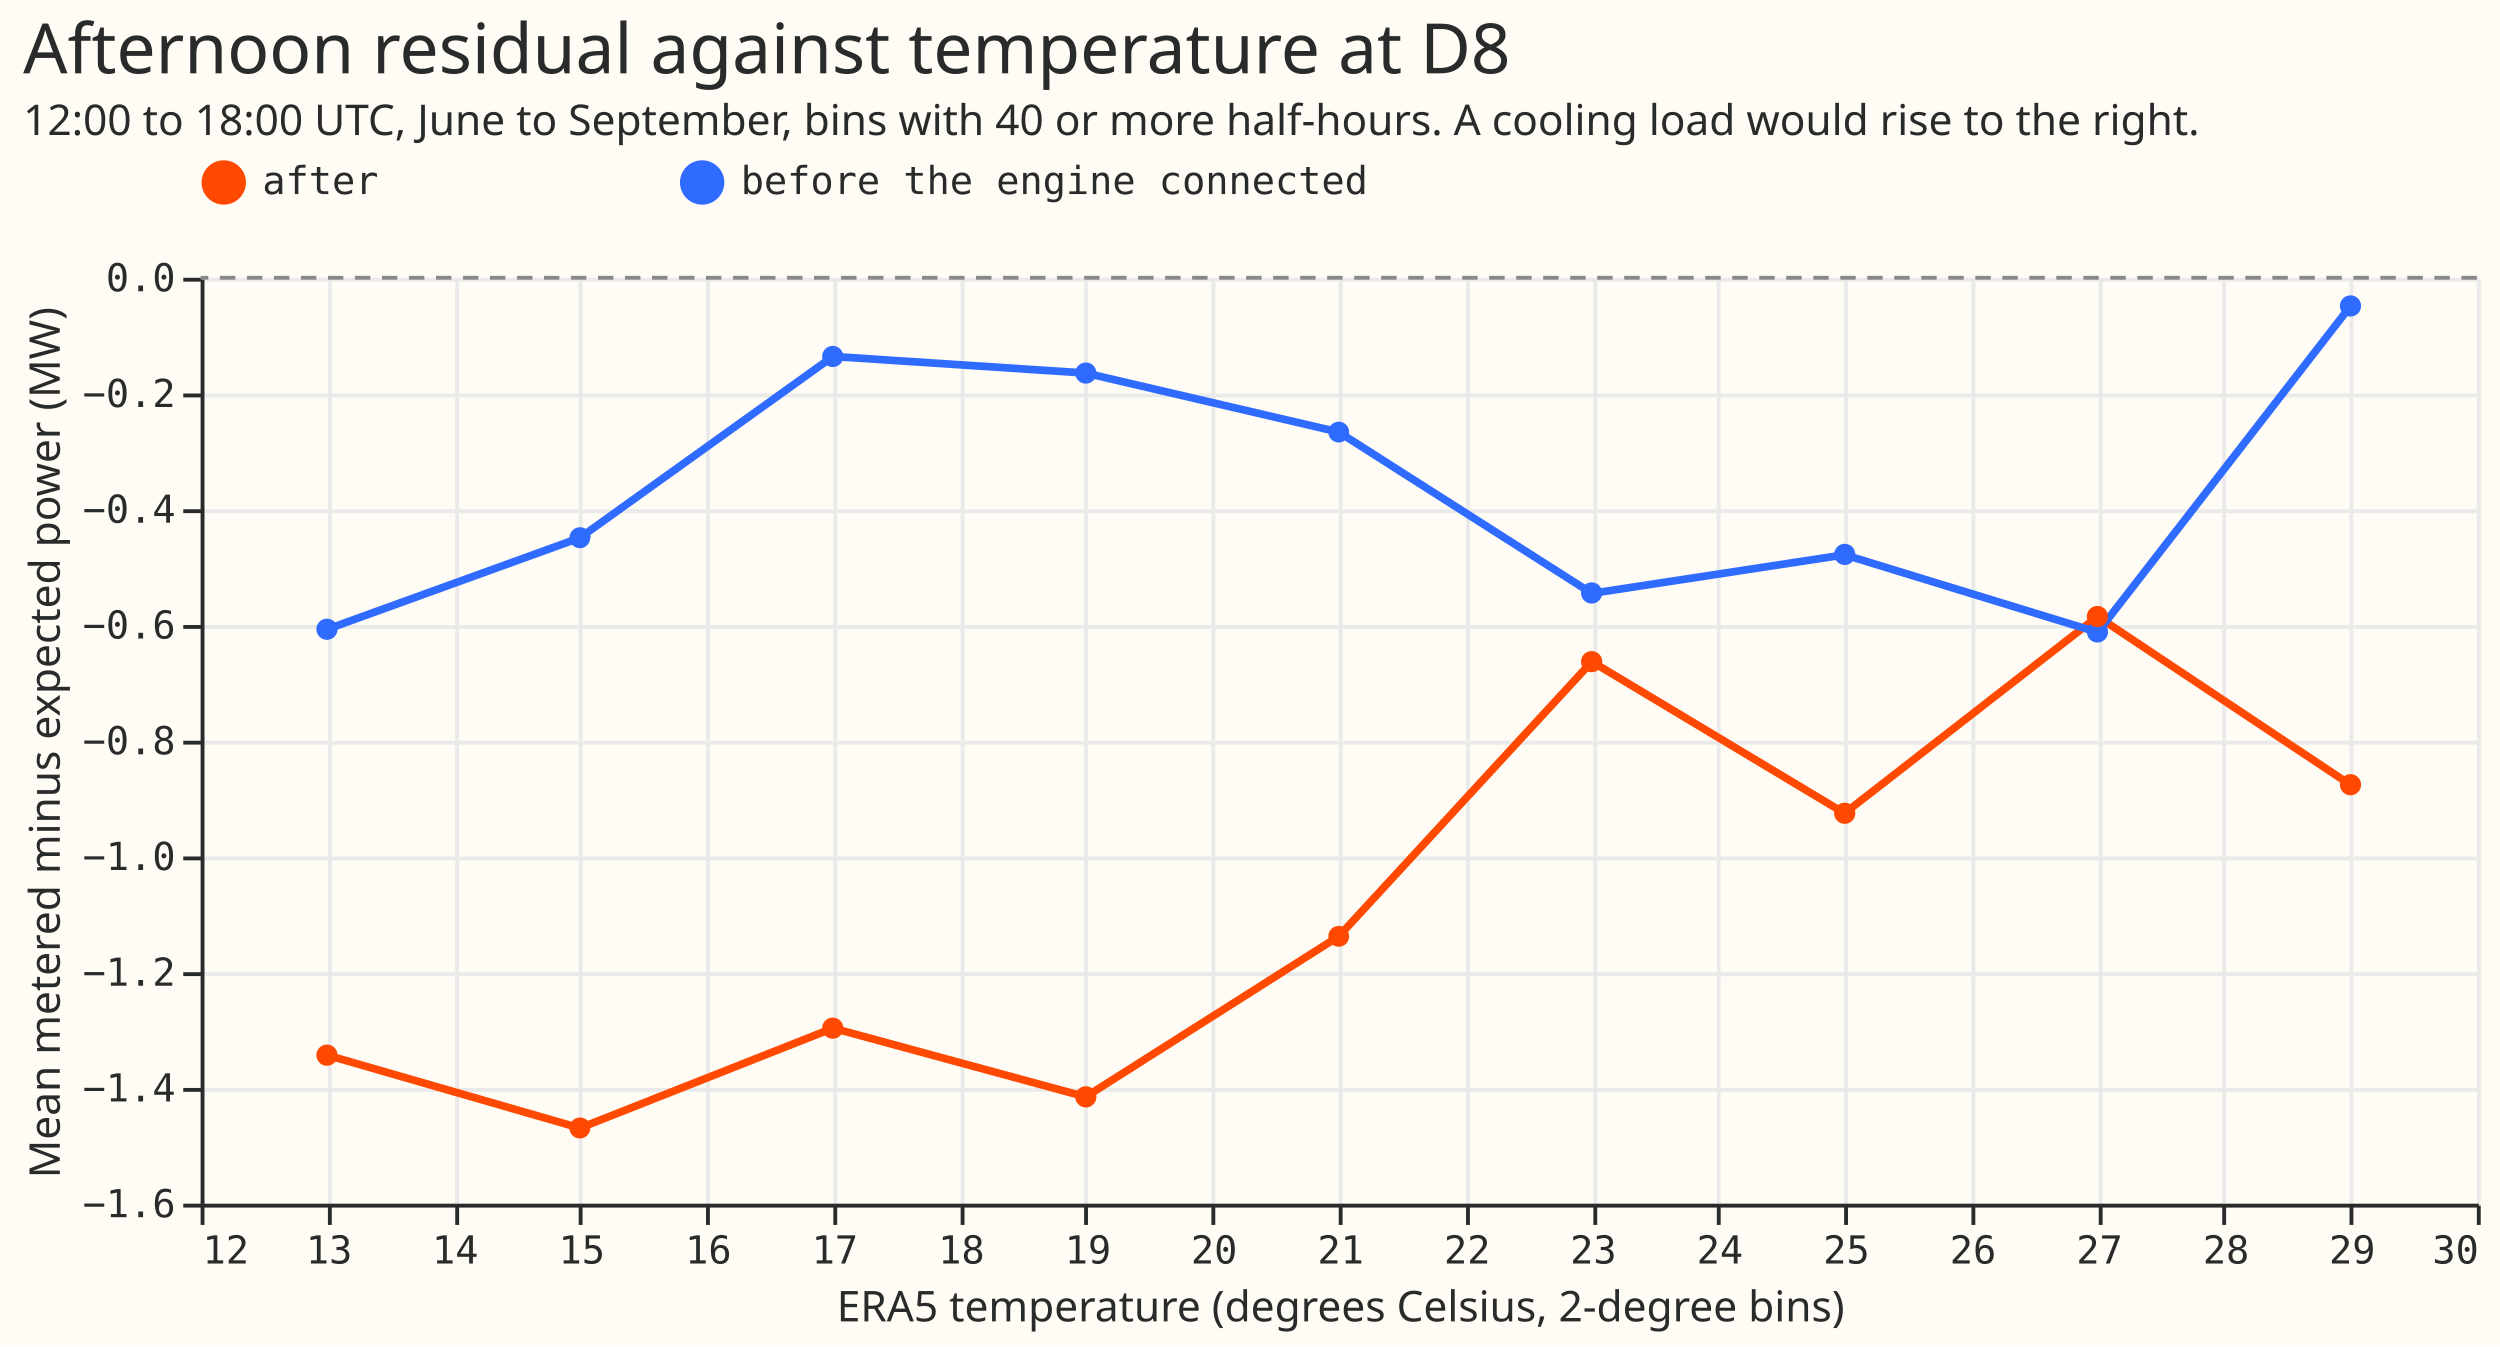
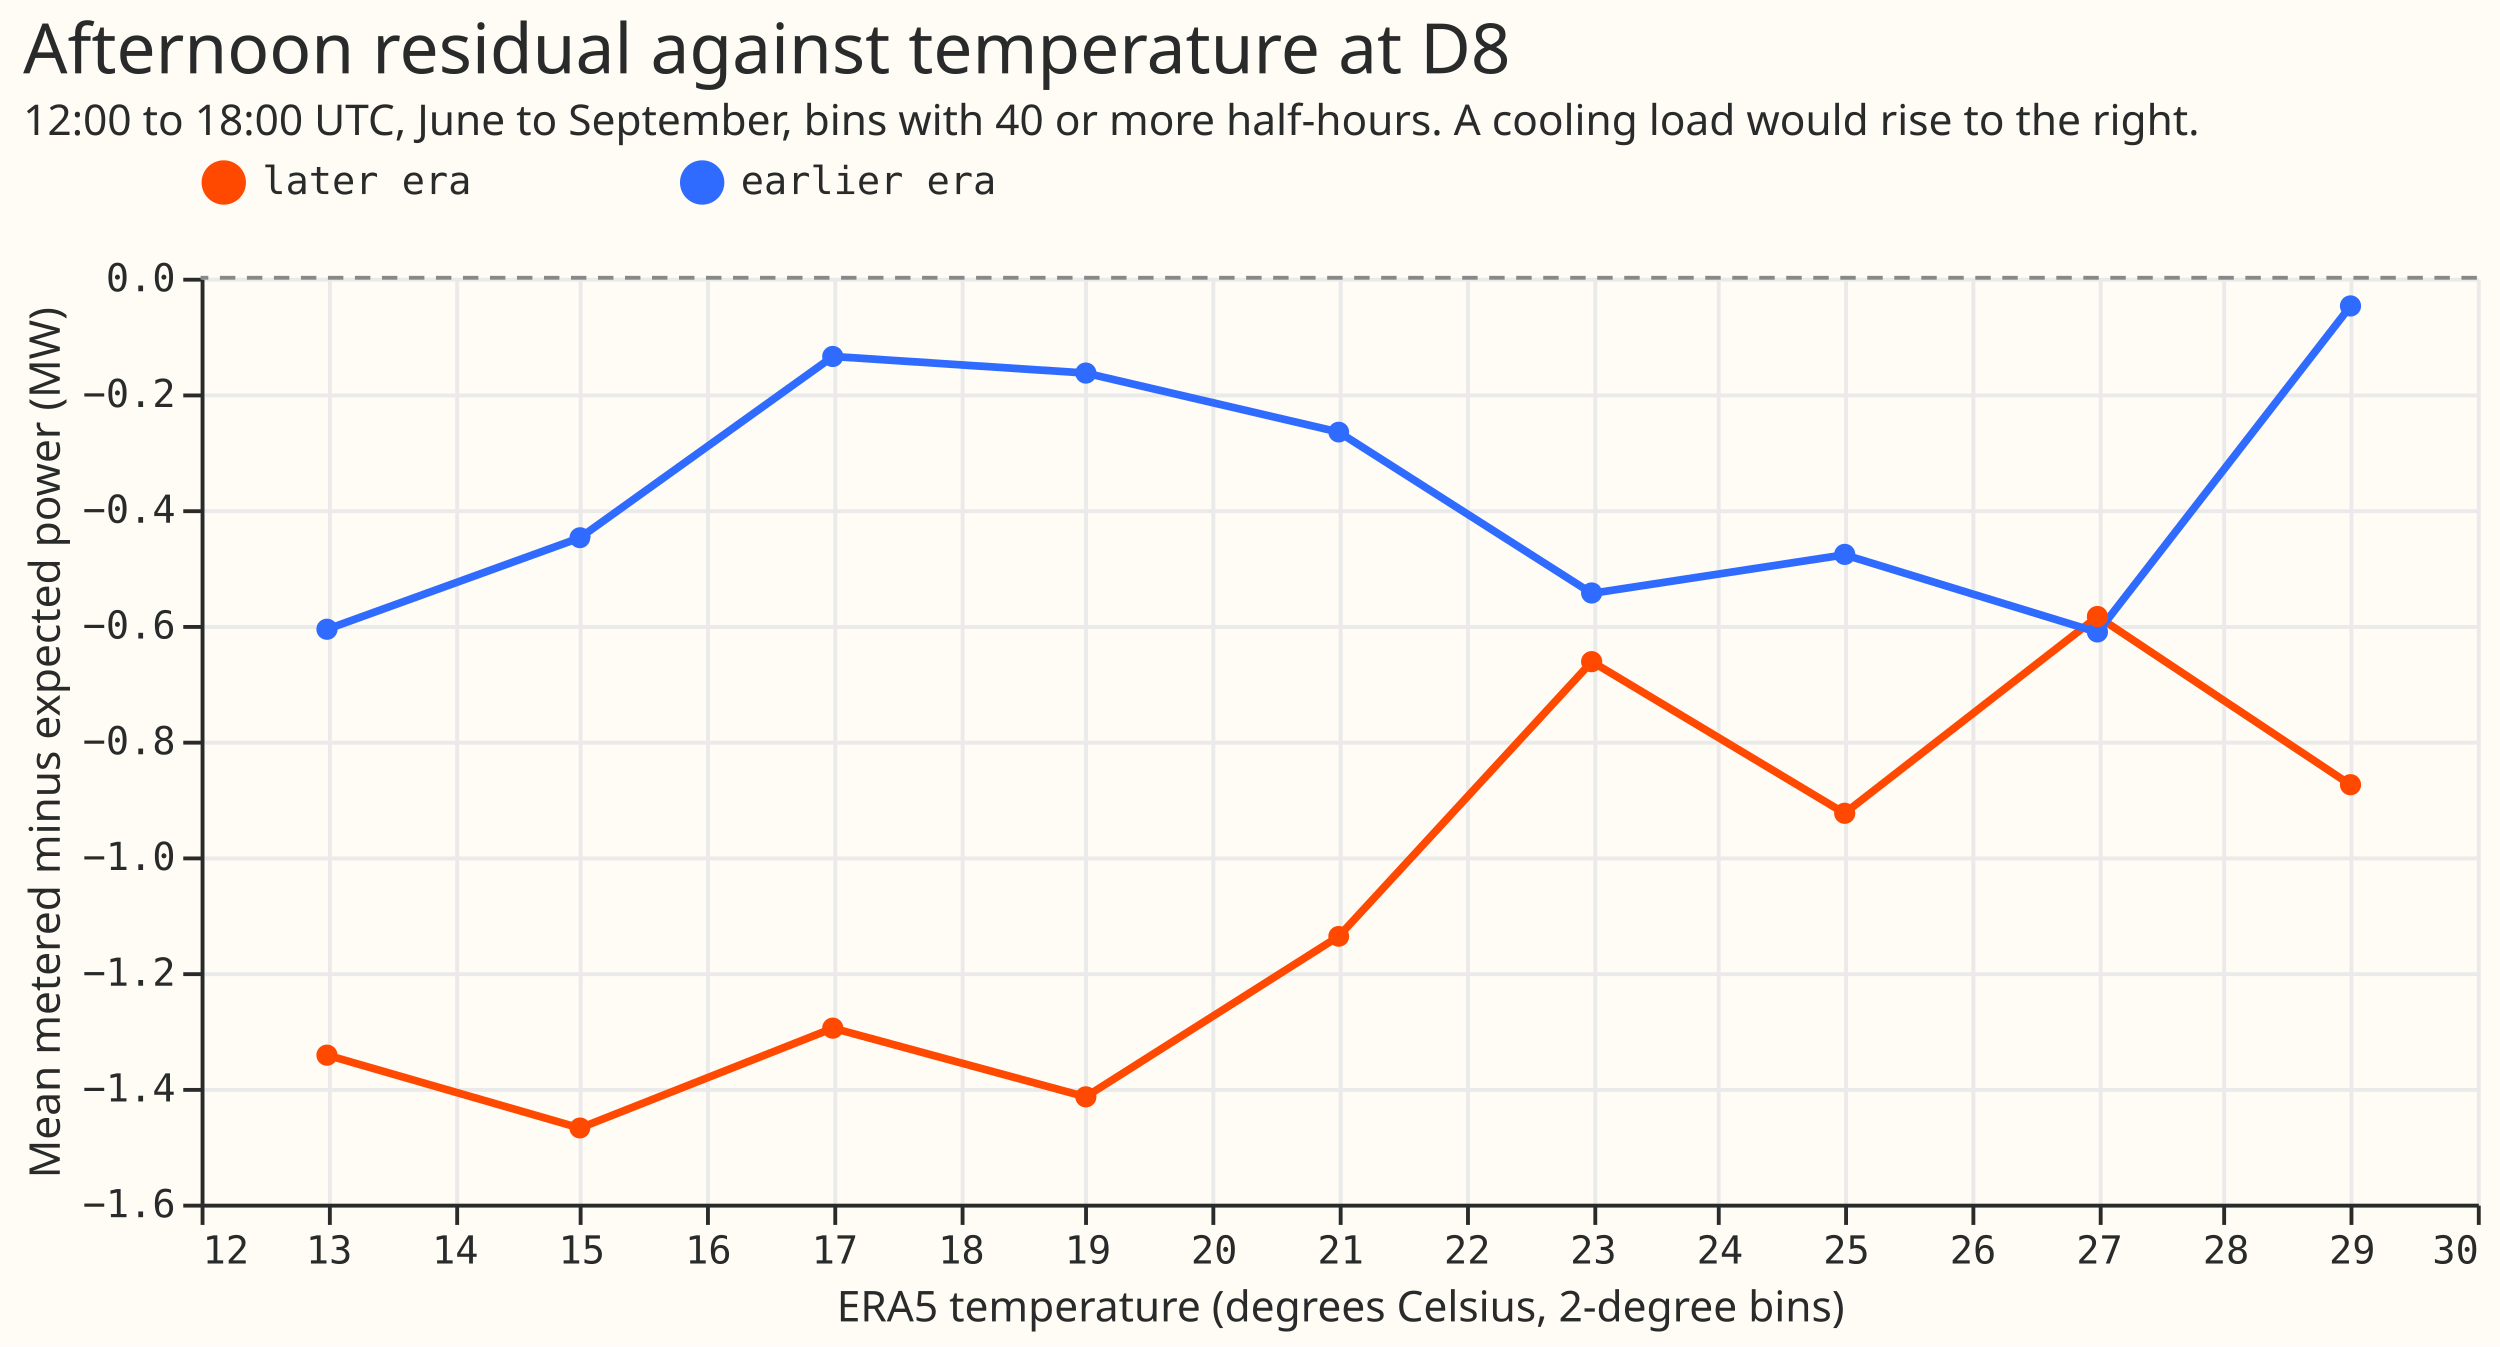
<svg xmlns="http://www.w3.org/2000/svg" width="648" height="349" class="marks" viewBox="0 0 648 349">
  <path fill="#fffbf5" d="M0 0h648v349H0z" />
  <g fill="none" stroke-miterlimit="10" aria-roledescription="group mark container" class="mark-group role-frame root">
    <path fill="#fffbf5" d="M52.5 72.5h590v240h-590Z" aria-hidden="true" class="background" />
    <g aria-hidden="true" class="mark-group role-axis">
      <path stroke="#eaeaea" d="M52.5 72.5v240m33-240v240m33-240v240m32-240v240m33-240v240m33-240v240m33-240v240m32-240v240m33-240v240m33-240v240m33-240v240m33-240v240m32-240v240m33-240v240m33-240v240m33-240v240m32-240v240m33-240v240m33-240v240" class="mark-rule role-axis-grid" pointer-events="none" />
    </g>
    <g aria-hidden="true" class="mark-group role-axis">
      <path stroke="#eaeaea" d="M52.5 312.5h590m-590-30h590m-590-30h590m-590-30h590m-590-30h590m-590-30h590m-590-30h590m-590-30h590m-590-30h590" class="mark-rule role-axis-grid" pointer-events="none" />
    </g>
    <g aria-label="X-axis titled 'ERA5 temperature (degrees Celsius, 2-degree bins)' for a linear scale with values from 12 to 30" aria-roledescription="axis" class="mark-group role-axis" pointer-events="none">
      <path stroke="#292b2b" d="M52.5 312.5v5m33-5v5m33-5v5m32-5v5m33-5v5m33-5v5m33-5v5m32-5v5m33-5v5m33-5v5m33-5v5m33-5v5m32-5v5m33-5v5m33-5v5m33-5v5m32-5v5m33-5v5m33-5v5" class="mark-rule role-axis-tick" />
      <g fill="#292b2b" class="mark-text role-axis-label" font-family="Matter Semi Mono, Roboto Mono, monospace" font-size="10">
        <text transform="translate(52.5 327.5)">12</text>
        <text text-anchor="middle" transform="translate(85.3 327.5)">13</text>
        <text text-anchor="middle" transform="translate(118 327.5)">14</text>
        <text text-anchor="middle" transform="translate(150.8 327.5)">15</text>
        <text text-anchor="middle" transform="translate(183.6 327.5)">16</text>
        <text text-anchor="middle" transform="translate(216.4 327.5)">17</text>
        <text text-anchor="middle" transform="translate(249.2 327.5)">18</text>
        <text text-anchor="middle" transform="translate(282 327.5)">19</text>
        <text text-anchor="middle" transform="translate(314.7 327.5)">20</text>
        <text text-anchor="middle" transform="translate(347.5 327.5)">21</text>
        <text text-anchor="middle" transform="translate(380.3 327.5)">22</text>
        <text text-anchor="middle" transform="translate(413 327.5)">23</text>
        <text text-anchor="middle" transform="translate(445.8 327.5)">24</text>
        <text text-anchor="middle" transform="translate(478.6 327.5)">25</text>
        <text text-anchor="middle" transform="translate(511.4 327.5)">26</text>
        <text text-anchor="middle" transform="translate(544.2 327.5)">27</text>
        <text text-anchor="middle" transform="translate(577 327.5)">28</text>
        <text text-anchor="middle" transform="translate(609.7 327.5)">29</text>
        <text text-anchor="end" transform="translate(642.5 327.5)">30</text>
      </g>
      <path stroke="#292b2b" d="M52.5 312.5h590" class="mark-rule role-axis-domain" />
      <text fill="#292b2b" class="mark-text role-axis-title" font-family="Matter XH, DM Sans, sans-serif" font-size="11" text-anchor="middle" transform="translate(347.5 342.5)">ERA5 temperature (degrees Celsius, 2-degree bins)</text>
    </g>
    <g aria-label="Y-axis titled 'Mean metered minus expected power (MW)' for a linear scale with values from −1.6 to 0.0" aria-roledescription="axis" class="mark-group role-axis" pointer-events="none">
      <path stroke="#292b2b" d="M52.5 312.5h-5m5-30h-5m5-30h-5m5-30h-5m5-30h-5m5-30h-5m5-30h-5m5-30h-5m5-30h-5" class="mark-rule role-axis-tick" />
      <g fill="#292b2b" class="mark-text role-axis-label" font-family="Matter Semi Mono, Roboto Mono, monospace" font-size="10" text-anchor="end">
        <text transform="translate(45.5 315.5)">−1.6</text>
        <text transform="translate(45.5 285.5)">−1.4</text>
        <text transform="translate(45.5 255.5)">−1.2</text>
        <text transform="translate(45.5 225.5)">−1.0</text>
        <text transform="translate(45.5 195.5)">−0.8</text>
        <text transform="translate(45.5 165.5)">−0.6</text>
        <text transform="translate(45.5 135.5)">−0.4</text>
        <text transform="translate(45.5 105.5)">−0.2</text>
        <text transform="translate(45.5 75.5)">0.0</text>
      </g>
      <path stroke="#292b2b" d="M52.5 312.5v-240" class="mark-rule role-axis-domain" />
      <text fill="#292b2b" class="mark-text role-axis-title" font-family="Matter XH, DM Sans, sans-serif" font-size="11" text-anchor="middle" transform="rotate(-90 104 88.5)">Mean metered minus expected power (MW)</text>
    </g>
    <g aria-roledescription="group mark container" class="mark-group role-scope layer_0_layer_0_pathgroup">
      <path d="M52 72h590v240H52Z" aria-hidden="true" class="background" />
      <g aria-roledescription="line mark container" class="mark-line role-mark layer_0_layer_0_marks">
-         <path stroke="#ff4901" stroke-width="2" d="m84.8 273.5 65.5 18.9 65.6-25.9 65.5 17.8 65.6-41.6 65.6-71.2 65.5 39.3 65.6-51 65.5 43.6" aria-label="ERA5 temperature (degrees Celsius, 2-degree bins): 13; Mean metered minus expected power (MW): −1.3436246315; period: after" aria-roledescription="line mark" />
+         <path stroke="#ff4901" stroke-width="2" d="m84.8 273.5 65.5 18.9 65.6-25.9 65.5 17.8 65.6-41.6 65.6-71.2 65.5 39.3 65.6-51 65.5 43.6" aria-label="ERA5 temperature (degrees Celsius, 2-degree bins): 13; Mean metered minus expected power (MW): −1.3436246315; period: later era" aria-roledescription="line mark" />
      </g>
      <path d="M52 72h590v240H52Z" aria-hidden="true" class="background" />
      <g aria-roledescription="line mark container" class="mark-line role-mark layer_0_layer_0_marks">
-         <path stroke="#306bff" stroke-width="2" d="m84.8 163.1 65.5-23.7 65.6-47 65.5 4.3L347 112l65.6 41.8 65.5-10 65.6 20.1 65.5-84.5" aria-label="ERA5 temperature (degrees Celsius, 2-degree bins): 13; Mean metered minus expected power (MW): −0.607566654619; period: before the engine connected" aria-roledescription="line mark" />
+         <path stroke="#306bff" stroke-width="2" d="m84.8 163.1 65.5-23.7 65.6-47 65.5 4.3L347 112l65.6 41.8 65.5-10 65.6 20.1 65.5-84.5" aria-label="ERA5 temperature (degrees Celsius, 2-degree bins): 13; Mean metered minus expected power (MW): −0.607566654619; period: earlier era" aria-roledescription="line mark" />
      </g>
    </g>
    <g aria-roledescription="symbol mark container" class="mark-symbol role-mark layer_0_layer_1_marks">
-       <path fill="#ff4901" d="M349.7 242.7a2.7 2.7 0 1 1-5.4 0 2.7 2.7 0 1 1 5.4 0" aria-label="ERA5 temperature (degrees Celsius, 2-degree bins): 21; Mean metered minus expected power (MW): −1.13827480597; period: after" aria-roledescription="point" />
-       <path fill="#306bff" d="M218.6 92.4a2.7 2.7 0 1 1-5.5 0 2.7 2.7 0 1 1 5.5 0" aria-label="ERA5 temperature (degrees Celsius, 2-degree bins): 17; Mean metered minus expected power (MW): −0.135932834088; period: before the engine connected" aria-roledescription="point" />
-       <path fill="#ff4901" d="M218.6 266.5a2.7 2.7 0 1 1-5.5 0 2.7 2.7 0 1 1 5.5 0" aria-label="ERA5 temperature (degrees Celsius, 2-degree bins): 17; Mean metered minus expected power (MW): −1.29692416316; period: after" aria-roledescription="point" />
-       <path fill="#ff4901" d="M415.3 171.5a2.7 2.7 0 1 1-5.5 0 2.7 2.7 0 1 1 5.5 0" aria-label="ERA5 temperature (degrees Celsius, 2-degree bins): 23; Mean metered minus expected power (MW): −0.663447245227; period: after" aria-roledescription="point" />
-       <path fill="#ff4901" d="M87.5 273.5a2.7 2.7 0 1 1-5.5 0 2.7 2.7 0 1 1 5.5 0" aria-label="ERA5 temperature (degrees Celsius, 2-degree bins): 13; Mean metered minus expected power (MW): −1.3436246315; period: after" aria-roledescription="point" />
-       <path fill="#306bff" d="M87.5 163.1a2.7 2.7 0 1 1-5.5 0 2.7 2.7 0 1 1 5.5 0" aria-label="ERA5 temperature (degrees Celsius, 2-degree bins): 13; Mean metered minus expected power (MW): −0.607566654619; period: before the engine connected" aria-roledescription="point" />
-       <path fill="#306bff" d="M153 139.4a2.7 2.7 0 1 1-5.4 0 2.7 2.7 0 1 1 5.5 0" aria-label="ERA5 temperature (degrees Celsius, 2-degree bins): 15; Mean metered minus expected power (MW): −0.449444114786; period: before the engine connected" aria-roledescription="point" />
-       <path fill="#ff4901" d="M612 203.4a2.7 2.7 0 1 1-5.5 0 2.7 2.7 0 1 1 5.5 0" aria-label="ERA5 temperature (degrees Celsius, 2-degree bins): 29; Mean metered minus expected power (MW): −0.876025931282; period: after" aria-roledescription="point" />
-       <path fill="#ff4901" d="M153 292.4a2.7 2.7 0 1 1-5.4 0 2.7 2.7 0 1 1 5.5 0" aria-label="ERA5 temperature (degrees Celsius, 2-degree bins): 15; Mean metered minus expected power (MW): −1.46901550265; period: after" aria-roledescription="point" />
-       <path fill="#306bff" d="M284.2 96.7a2.7 2.7 0 1 1-5.5 0 2.7 2.7 0 1 1 5.5 0" aria-label="ERA5 temperature (degrees Celsius, 2-degree bins): 19; Mean metered minus expected power (MW): −0.164771682886; period: before the engine connected" aria-roledescription="point" />
-       <path fill="#306bff" d="M415.3 153.7a2.7 2.7 0 1 1-5.5 0 2.7 2.7 0 1 1 5.5 0" aria-label="ERA5 temperature (degrees Celsius, 2-degree bins): 23; Mean metered minus expected power (MW): −0.544687531684; period: before the engine connected" aria-roledescription="point" />
-       <path fill="#ff4901" d="M284.2 284.3a2.7 2.7 0 1 1-5.5 0 2.7 2.7 0 1 1 5.5 0" aria-label="ERA5 temperature (degrees Celsius, 2-degree bins): 19; Mean metered minus expected power (MW): −1.41515395476; period: after" aria-roledescription="point" />
-       <path fill="#306bff" d="M480.9 143.7a2.7 2.7 0 1 1-5.5 0 2.7 2.7 0 1 1 5.5 0" aria-label="ERA5 temperature (degrees Celsius, 2-degree bins): 25; Mean metered minus expected power (MW): −0.47805370174; period: before the engine connected" aria-roledescription="point" />
-       <path fill="#306bff" d="M546.4 163.8a2.7 2.7 0 1 1-5.5 0 2.7 2.7 0 1 1 5.5 0" aria-label="ERA5 temperature (degrees Celsius, 2-degree bins): 27; Mean metered minus expected power (MW): −0.612083808038; period: before the engine connected" aria-roledescription="point" />
-       <path fill="#ff4901" d="M480.9 210.8a2.7 2.7 0 1 1-5.5 0 2.7 2.7 0 1 1 5.5 0" aria-label="ERA5 temperature (degrees Celsius, 2-degree bins): 25; Mean metered minus expected power (MW): −0.925233985488; period: after" aria-roledescription="point" />
-       <path fill="#ff4901" d="M546.4 159.8a2.7 2.7 0 1 1-5.5 0 2.7 2.7 0 1 1 5.5 0" aria-label="ERA5 temperature (degrees Celsius, 2-degree bins): 27; Mean metered minus expected power (MW): −0.585309944298; period: after" aria-roledescription="point" />
-       <path fill="#306bff" d="M612 79.3a2.7 2.7 0 1 1-5.5 0 2.7 2.7 0 1 1 5.5 0" aria-label="ERA5 temperature (degrees Celsius, 2-degree bins): 29; Mean metered minus expected power (MW): −0.048764972851; period: before the engine connected" aria-roledescription="point" />
-       <path fill="#306bff" d="M349.7 112a2.7 2.7 0 1 1-5.4 0 2.7 2.7 0 1 1 5.4 0" aria-label="ERA5 temperature (degrees Celsius, 2-degree bins): 21; Mean metered minus expected power (MW): −0.266191571002; period: before the engine connected" aria-roledescription="point" />
+       <path fill="#ff4901" d="M349.7 242.7a2.7 2.7 0 1 1-5.4 0 2.7 2.7 0 1 1 5.4 0" aria-label="ERA5 temperature (degrees Celsius, 2-degree bins): 21; Mean metered minus expected power (MW): −1.13827480597; period: later era" aria-roledescription="point" />
+       <path fill="#306bff" d="M218.6 92.4a2.7 2.7 0 1 1-5.5 0 2.7 2.7 0 1 1 5.5 0" aria-label="ERA5 temperature (degrees Celsius, 2-degree bins): 17; Mean metered minus expected power (MW): −0.135932834088; period: earlier era" aria-roledescription="point" />
+       <path fill="#ff4901" d="M218.6 266.5a2.7 2.7 0 1 1-5.5 0 2.7 2.7 0 1 1 5.5 0" aria-label="ERA5 temperature (degrees Celsius, 2-degree bins): 17; Mean metered minus expected power (MW): −1.29692416316; period: later era" aria-roledescription="point" />
+       <path fill="#ff4901" d="M415.3 171.5a2.7 2.7 0 1 1-5.5 0 2.7 2.7 0 1 1 5.5 0" aria-label="ERA5 temperature (degrees Celsius, 2-degree bins): 23; Mean metered minus expected power (MW): −0.663447245227; period: later era" aria-roledescription="point" />
+       <path fill="#ff4901" d="M87.5 273.5a2.7 2.7 0 1 1-5.5 0 2.7 2.7 0 1 1 5.5 0" aria-label="ERA5 temperature (degrees Celsius, 2-degree bins): 13; Mean metered minus expected power (MW): −1.3436246315; period: later era" aria-roledescription="point" />
+       <path fill="#306bff" d="M87.5 163.1a2.7 2.7 0 1 1-5.5 0 2.7 2.7 0 1 1 5.5 0" aria-label="ERA5 temperature (degrees Celsius, 2-degree bins): 13; Mean metered minus expected power (MW): −0.607566654619; period: earlier era" aria-roledescription="point" />
+       <path fill="#306bff" d="M153 139.4a2.7 2.7 0 1 1-5.4 0 2.7 2.7 0 1 1 5.5 0" aria-label="ERA5 temperature (degrees Celsius, 2-degree bins): 15; Mean metered minus expected power (MW): −0.449444114786; period: earlier era" aria-roledescription="point" />
+       <path fill="#ff4901" d="M612 203.4a2.7 2.7 0 1 1-5.5 0 2.7 2.7 0 1 1 5.5 0" aria-label="ERA5 temperature (degrees Celsius, 2-degree bins): 29; Mean metered minus expected power (MW): −0.876025931282; period: later era" aria-roledescription="point" />
+       <path fill="#ff4901" d="M153 292.4a2.7 2.7 0 1 1-5.4 0 2.7 2.7 0 1 1 5.5 0" aria-label="ERA5 temperature (degrees Celsius, 2-degree bins): 15; Mean metered minus expected power (MW): −1.46901550265; period: later era" aria-roledescription="point" />
+       <path fill="#306bff" d="M284.2 96.7a2.7 2.7 0 1 1-5.5 0 2.7 2.7 0 1 1 5.5 0" aria-label="ERA5 temperature (degrees Celsius, 2-degree bins): 19; Mean metered minus expected power (MW): −0.164771682886; period: earlier era" aria-roledescription="point" />
+       <path fill="#306bff" d="M415.3 153.7a2.7 2.7 0 1 1-5.5 0 2.7 2.7 0 1 1 5.5 0" aria-label="ERA5 temperature (degrees Celsius, 2-degree bins): 23; Mean metered minus expected power (MW): −0.544687531684; period: earlier era" aria-roledescription="point" />
+       <path fill="#ff4901" d="M284.2 284.3a2.7 2.7 0 1 1-5.5 0 2.7 2.7 0 1 1 5.5 0" aria-label="ERA5 temperature (degrees Celsius, 2-degree bins): 19; Mean metered minus expected power (MW): −1.41515395476; period: later era" aria-roledescription="point" />
+       <path fill="#306bff" d="M480.9 143.7a2.7 2.7 0 1 1-5.5 0 2.7 2.7 0 1 1 5.5 0" aria-label="ERA5 temperature (degrees Celsius, 2-degree bins): 25; Mean metered minus expected power (MW): −0.47805370174; period: earlier era" aria-roledescription="point" />
+       <path fill="#306bff" d="M546.4 163.8a2.7 2.7 0 1 1-5.5 0 2.7 2.7 0 1 1 5.5 0" aria-label="ERA5 temperature (degrees Celsius, 2-degree bins): 27; Mean metered minus expected power (MW): −0.612083808038; period: earlier era" aria-roledescription="point" />
+       <path fill="#ff4901" d="M480.9 210.8a2.7 2.7 0 1 1-5.5 0 2.7 2.7 0 1 1 5.5 0" aria-label="ERA5 temperature (degrees Celsius, 2-degree bins): 25; Mean metered minus expected power (MW): −0.925233985488; period: later era" aria-roledescription="point" />
+       <path fill="#ff4901" d="M546.4 159.8a2.7 2.7 0 1 1-5.5 0 2.7 2.7 0 1 1 5.5 0" aria-label="ERA5 temperature (degrees Celsius, 2-degree bins): 27; Mean metered minus expected power (MW): −0.585309944298; period: later era" aria-roledescription="point" />
+       <path fill="#306bff" d="M612 79.3a2.7 2.7 0 1 1-5.5 0 2.7 2.7 0 1 1 5.5 0" aria-label="ERA5 temperature (degrees Celsius, 2-degree bins): 29; Mean metered minus expected power (MW): −0.048764972851; period: earlier era" aria-roledescription="point" />
+       <path fill="#306bff" d="M349.7 112a2.7 2.7 0 1 1-5.4 0 2.7 2.7 0 1 1 5.4 0" aria-label="ERA5 temperature (degrees Celsius, 2-degree bins): 21; Mean metered minus expected power (MW): −0.266191571002; period: earlier era" aria-roledescription="point" />
    </g>
    <g aria-roledescription="rule mark container" class="mark-rule role-mark layer_1_marks">
      <path stroke="#888" stroke-dasharray="4,3" d="M642 72H52" aria-label="y: 0" aria-roledescription="rule mark" />
    </g>
-     <g aria-label="Symbol legend for fill color and stroke color with 2 values: after, before the engine connected" aria-roledescription="legend" class="mark-group role-legend">
+     <g aria-label="Symbol legend for fill color and stroke color with 2 values: later era, earlier era" aria-roledescription="legend" class="mark-group role-legend">
      <path d="M52 41h243v13H52Z" aria-hidden="true" class="background" pointer-events="none" />
      <g class="mark-group role-legend-entry">
        <g aria-roledescription="group mark container" class="mark-group role-scope" pointer-events="none">
          <path d="M52 41.3h112v12.5H52Z" aria-hidden="true" class="background" />
          <path fill="#ff4901" stroke="#ff4901" stroke-width="1.5" d="M63 47.3a5 5 0 1 1-10 0 5 5 0 1 1 10 0" class="mark-symbol role-legend-symbol" />
-           <text fill="#292b2b" class="mark-text role-legend-label" font-family="Matter Semi Mono, Roboto Mono, monospace" font-size="10" transform="translate(68 50.3)">after</text>
+           <text fill="#292b2b" class="mark-text role-legend-label" font-family="Matter Semi Mono, Roboto Mono, monospace" font-size="10" transform="translate(68 50.3)">later era</text>
          <path d="M176 41.3h118v12.5H176Z" aria-hidden="true" class="background" />
          <path fill="#306bff" stroke="#306bff" stroke-width="1.5" d="M187 47.3a5 5 0 1 1-10 0 5 5 0 1 1 10 0" class="mark-symbol role-legend-symbol" />
-           <text fill="#292b2b" class="mark-text role-legend-label" font-family="Matter Semi Mono, Roboto Mono, monospace" font-size="10" transform="translate(192 50.3)">before the engine connected</text>
+           <text fill="#292b2b" class="mark-text role-legend-label" font-family="Matter Semi Mono, Roboto Mono, monospace" font-size="10" transform="translate(192 50.3)">earlier era</text>
        </g>
      </g>
    </g>
    <g fill="#292b2b" class="mark-group role-title" font-family="Matter XH, DM Sans, sans-serif" pointer-events="none">
      <text aria-label="Title text 'Afternoon residual against temperature at D8'" aria-roledescription="title" class="mark-text role-title-text" font-size="18" transform="translate(6 19)">Afternoon residual against temperature at D8</text>
      <text aria-label="Subtitle text '12:00 to 18:00 UTC, June to September, bins with 40 or more half-hours. A cooling load would rise to the right.'" aria-roledescription="subtitle" class="mark-text role-title-subtitle" font-size="11" transform="translate(6 35)">12:00 to 18:00 UTC, June to September, bins with 40 or more half-hours. A cooling load would rise to the right.</text>
    </g>
  </g>
</svg>
